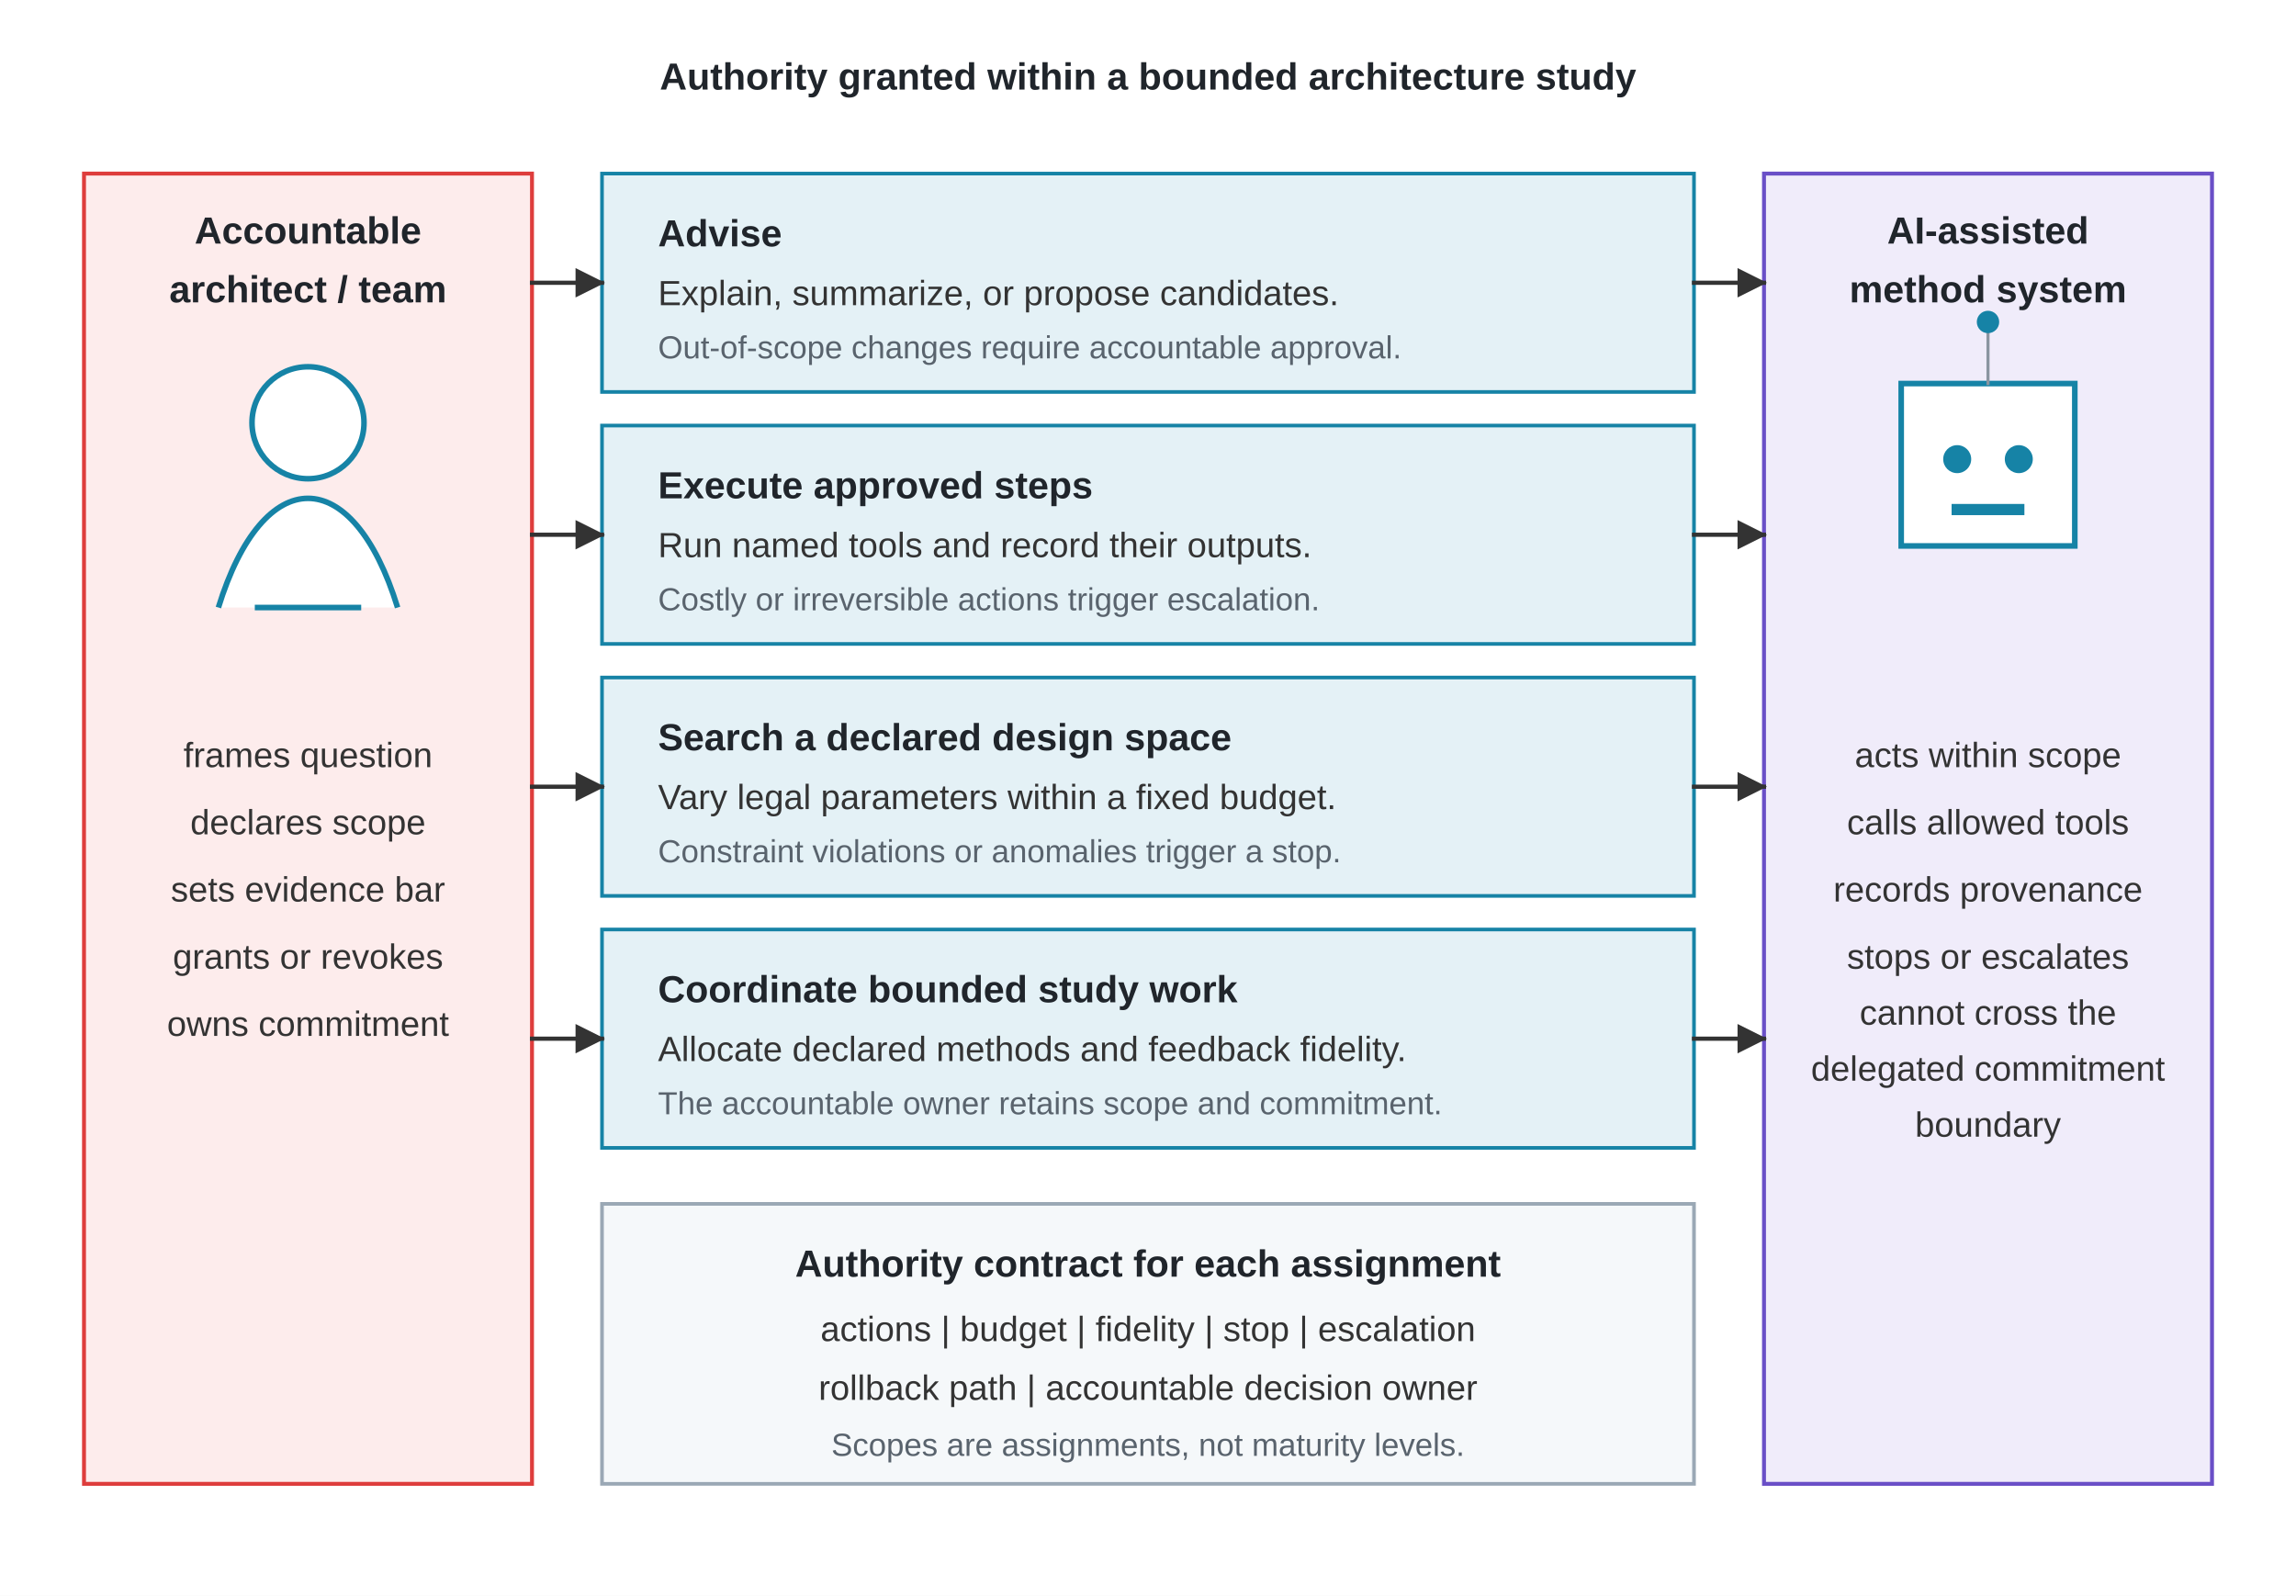
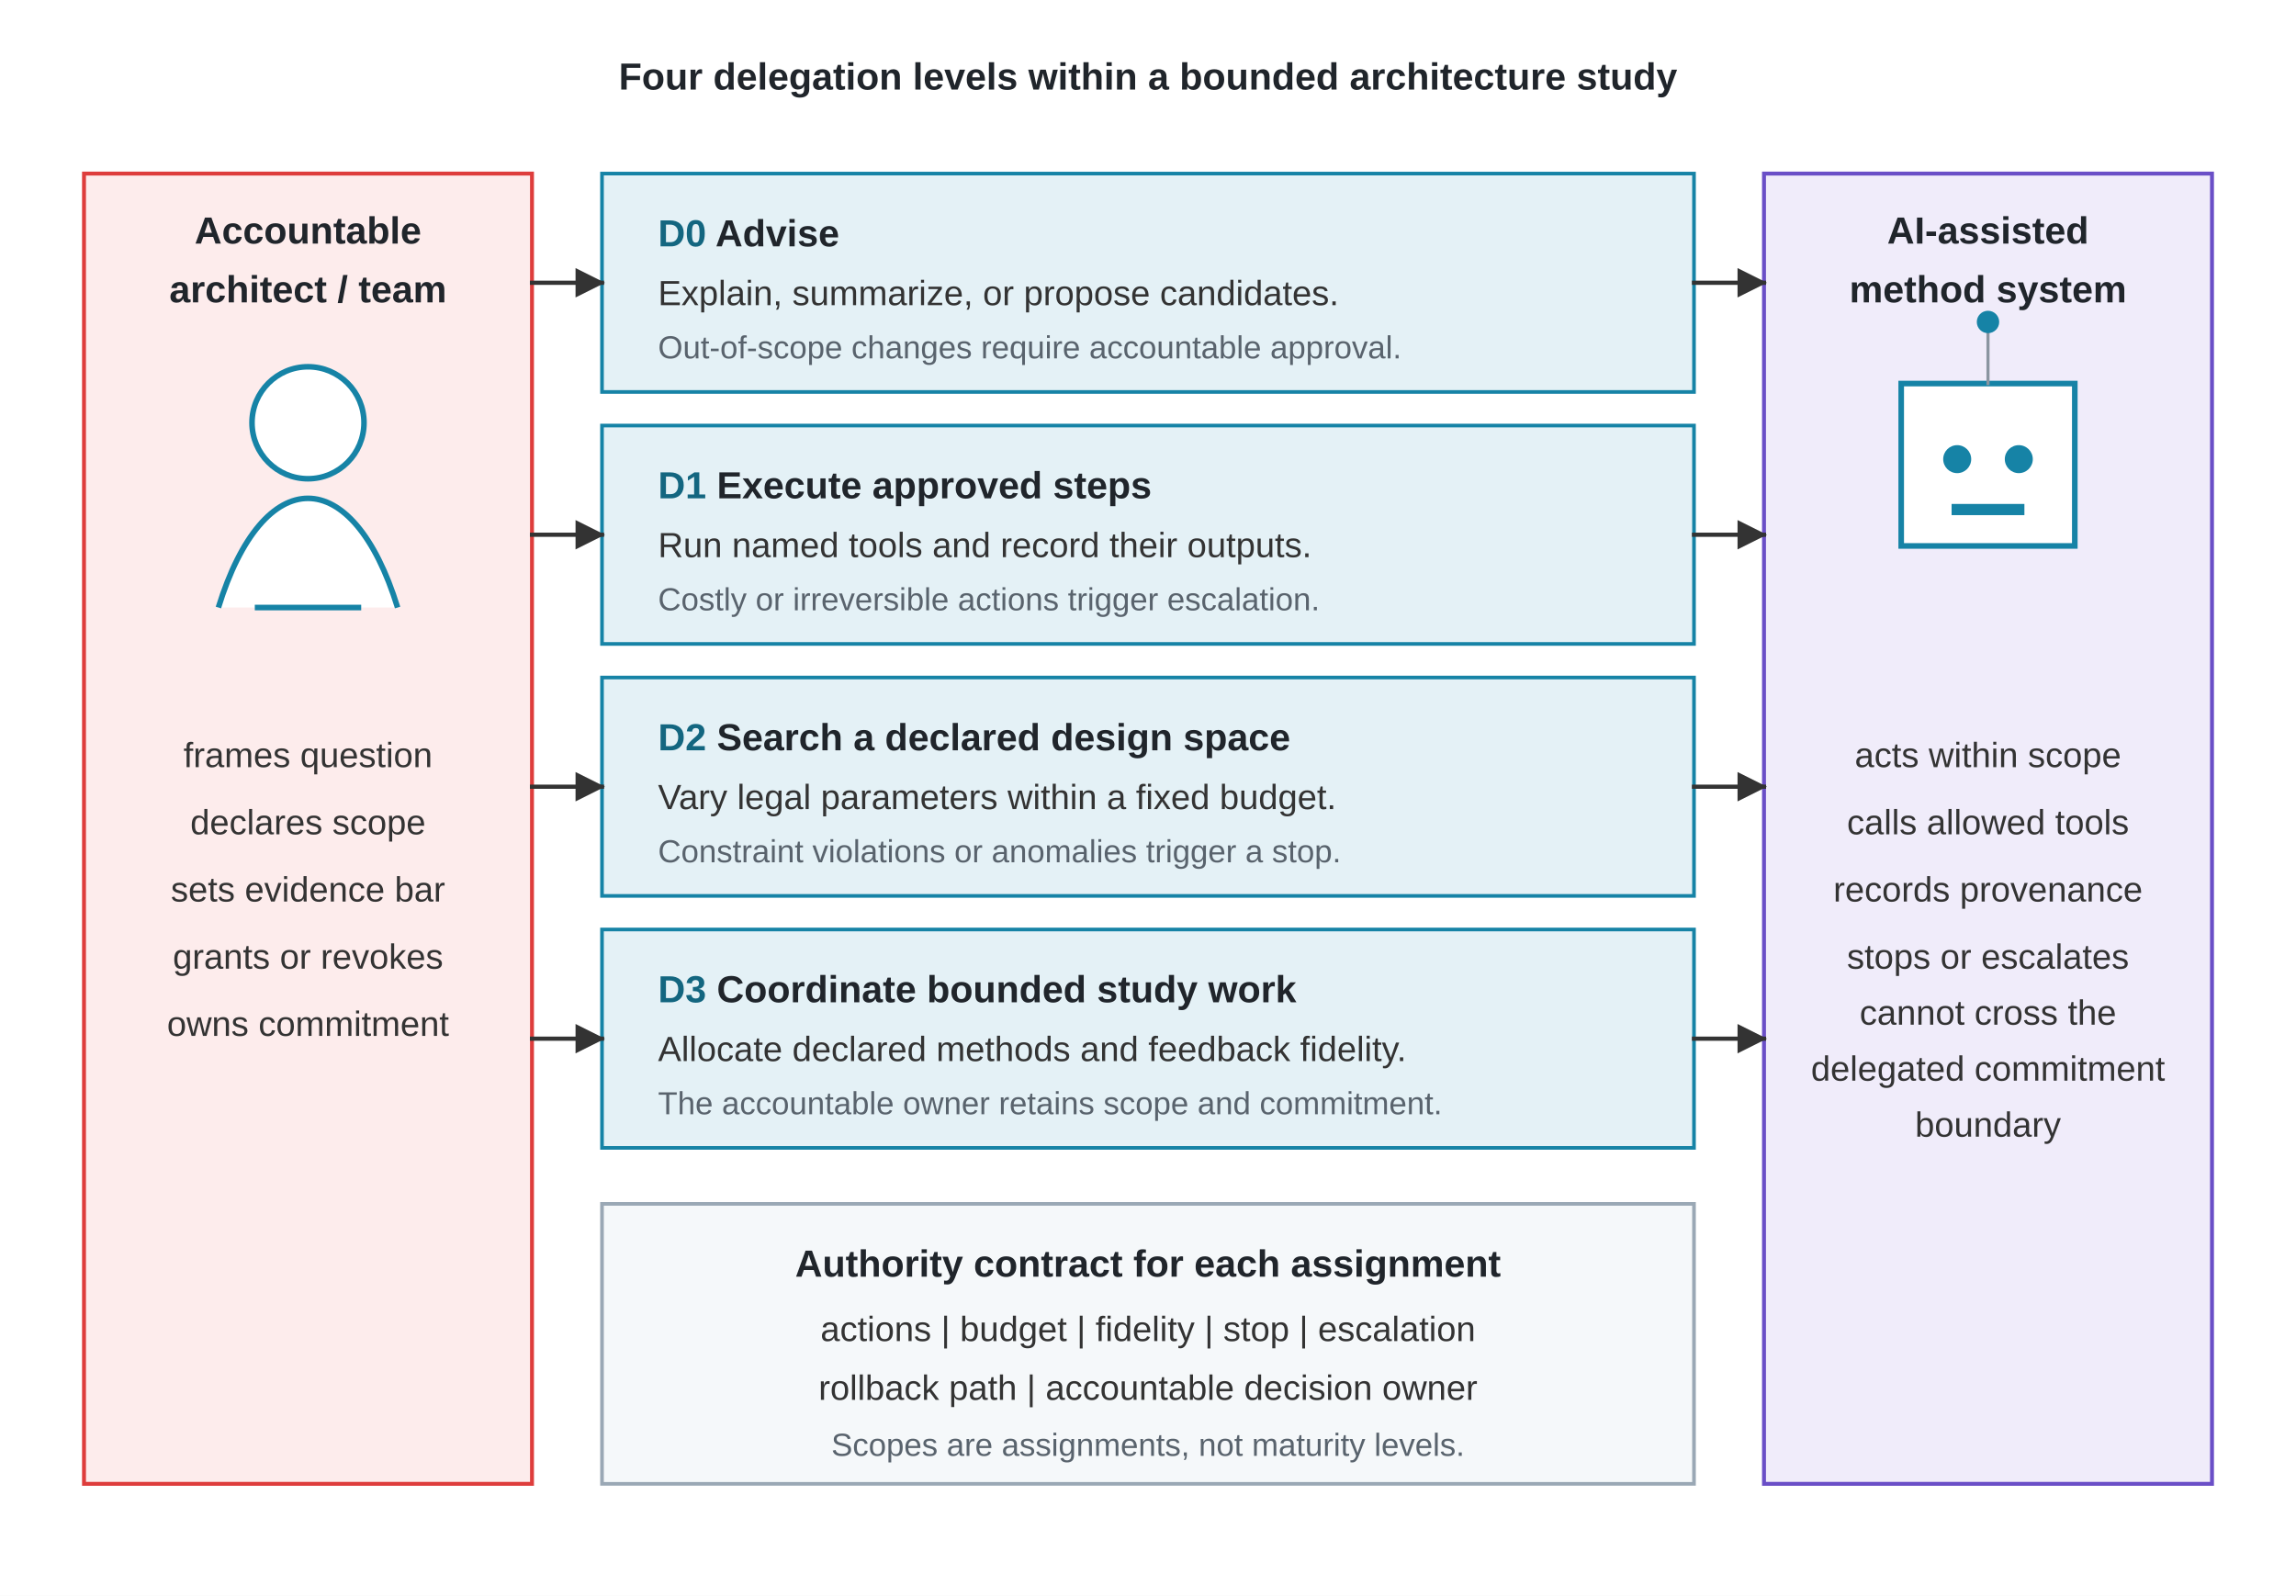
<svg xmlns="http://www.w3.org/2000/svg" viewBox="0 0 820 570" role="img">
  <defs>
    <marker id="arrow" viewBox="0 0 10 10" refX="9" refY="5" markerWidth="7" markerHeight="7" orient="auto-start-reverse">
      <path d="M 0 0 L 10 5 L 0 10 z" fill="#333333" />
    </marker>
    <style>
      .font { font-family: Arial, Helvetica, sans-serif; }
      .label { font-size: 13.5px; font-weight: 700; fill: #20252B; }
      .small { font-size: 12.5px; fill: #333333; }
      .micro { font-size: 11.4px; fill: #59636D; }
      .human { fill: #FDECEC; stroke: #DE3D3C; stroke-width: 1.4; }
      .agent { fill: #F0ECFA; stroke: #6A4FC7; stroke-width: 1.4; }
      .scope { fill: #E4F1F6; stroke: #1683A6; stroke-width: 1.3; }
+       .dtag { fill: #136680; font-weight: 700; }
      .contract { fill: #F5F8FA; stroke: #9AA8B5; stroke-width: 1.3; }
      .line { stroke: #333333; stroke-width: 1.5; fill: none; stroke-linecap: square; stroke-linejoin: miter; }
      .thin { stroke: #8A95A0; stroke-width: 1.1; fill: none; stroke-linecap: square; stroke-linejoin: miter; }
    </style>
  </defs>
  <rect width="820" height="570" fill="#FFFFFF" />
  <g class="font">
-     <text class="label" x="410" y="32" text-anchor="middle">Authority granted within a bounded architecture study</text>
+     <text class="label" x="410" y="32" text-anchor="middle">Four delegation levels within a bounded architecture study</text>
    <rect class="human" x="30" y="62" width="160" height="468" />
    <text class="label" x="110" y="87" text-anchor="middle">Accountable</text>
    <text class="label" x="110" y="108" text-anchor="middle">architect / team</text>
    <circle cx="110" cy="151" r="20" fill="#FFFFFF" stroke="#1683A6" stroke-width="2" />
    <path d="M 78 217 C 86 191, 98 178, 110 178 C 122 178, 134 191, 142 217" fill="#FFFFFF" stroke="#1683A6" stroke-width="2" />
    <path d="M 91 217 L 129 217" fill="none" stroke="#1683A6" stroke-width="2" />
    <text class="small" x="110" y="274" text-anchor="middle">frames question</text>
    <text class="small" x="110" y="298" text-anchor="middle">declares scope</text>
    <text class="small" x="110" y="322" text-anchor="middle">sets evidence bar</text>
    <text class="small" x="110" y="346" text-anchor="middle">grants or revokes</text>
    <text class="small" x="110" y="370" text-anchor="middle">owns commitment</text>
    <rect class="agent" x="630" y="62" width="160" height="468" />
    <text class="label" x="710" y="87" text-anchor="middle">AI-assisted</text>
    <text class="label" x="710" y="108" text-anchor="middle">method system</text>
    <rect x="679" y="137" width="62" height="58" fill="#FFFFFF" stroke="#1683A6" stroke-width="2" />
    <circle cx="699" cy="164" r="5" fill="#1683A6" />
    <circle cx="721" cy="164" r="5" fill="#1683A6" />
    <rect x="697" y="180" width="26" height="4" fill="#1683A6" />
    <line class="thin" x1="710" y1="137" x2="710" y2="119" />
    <circle cx="710" cy="115" r="4" fill="#1683A6" />
    <text class="small" x="710" y="274" text-anchor="middle">acts within scope</text>
    <text class="small" x="710" y="298" text-anchor="middle">calls allowed tools</text>
    <text class="small" x="710" y="322" text-anchor="middle">records provenance</text>
    <text class="small" x="710" y="346" text-anchor="middle">stops or escalates</text>
    <text class="small" x="710" y="366" text-anchor="middle">cannot cross the</text>
    <text class="small" x="710" y="386" text-anchor="middle">delegated commitment</text>
    <text class="small" x="710" y="406" text-anchor="middle">boundary</text>
    <rect class="scope" x="215" y="62" width="390" height="78" />
-     <text class="label" x="235" y="88">Advise</text>
+     <text class="label" x="235" y="88">
+       <tspan class="dtag">D0</tspan>  Advise</text>
    <text class="small" x="235" y="109">Explain, summarize, or propose candidates.</text>
    <text class="micro" x="235" y="128">Out-of-scope changes require accountable approval.</text>
    <rect class="scope" x="215" y="152" width="390" height="78" />
-     <text class="label" x="235" y="178">Execute approved steps</text>
+     <text class="label" x="235" y="178">
+       <tspan class="dtag">D1</tspan>  Execute approved steps</text>
    <text class="small" x="235" y="199">Run named tools and record their outputs.</text>
    <text class="micro" x="235" y="218">Costly or irreversible actions trigger escalation.</text>
    <rect class="scope" x="215" y="242" width="390" height="78" />
-     <text class="label" x="235" y="268">Search a declared design space</text>
+     <text class="label" x="235" y="268">
+       <tspan class="dtag">D2</tspan>  Search a declared design space</text>
    <text class="small" x="235" y="289">Vary legal parameters within a fixed budget.</text>
    <text class="micro" x="235" y="308">Constraint violations or anomalies trigger a stop.</text>
    <rect class="scope" x="215" y="332" width="390" height="78" />
-     <text class="label" x="235" y="358">Coordinate bounded study work</text>
+     <text class="label" x="235" y="358">
+       <tspan class="dtag">D3</tspan>  Coordinate bounded study work</text>
    <text class="small" x="235" y="379">Allocate declared methods and feedback fidelity.</text>
    <text class="micro" x="235" y="398">The accountable owner retains scope and commitment.</text>
    <line class="line" x1="190" y1="101" x2="215" y2="101" marker-end="url(#arrow)" />
    <line class="line" x1="605" y1="101" x2="630" y2="101" marker-end="url(#arrow)" />
    <line class="line" x1="190" y1="191" x2="215" y2="191" marker-end="url(#arrow)" />
    <line class="line" x1="605" y1="191" x2="630" y2="191" marker-end="url(#arrow)" />
    <line class="line" x1="190" y1="281" x2="215" y2="281" marker-end="url(#arrow)" />
    <line class="line" x1="605" y1="281" x2="630" y2="281" marker-end="url(#arrow)" />
    <line class="line" x1="190" y1="371" x2="215" y2="371" marker-end="url(#arrow)" />
    <line class="line" x1="605" y1="371" x2="630" y2="371" marker-end="url(#arrow)" />
    <rect class="contract" x="215" y="430" width="390" height="100" />
    <text class="label" x="410" y="456" text-anchor="middle">Authority contract for each assignment</text>
    <text class="small" x="410" y="479" text-anchor="middle">actions | budget | fidelity | stop | escalation</text>
    <text class="small" x="410" y="500" text-anchor="middle">rollback path | accountable decision owner</text>
    <text class="micro" x="410" y="520" text-anchor="middle">Scopes are assignments, not maturity levels.</text>
  </g>
</svg>
